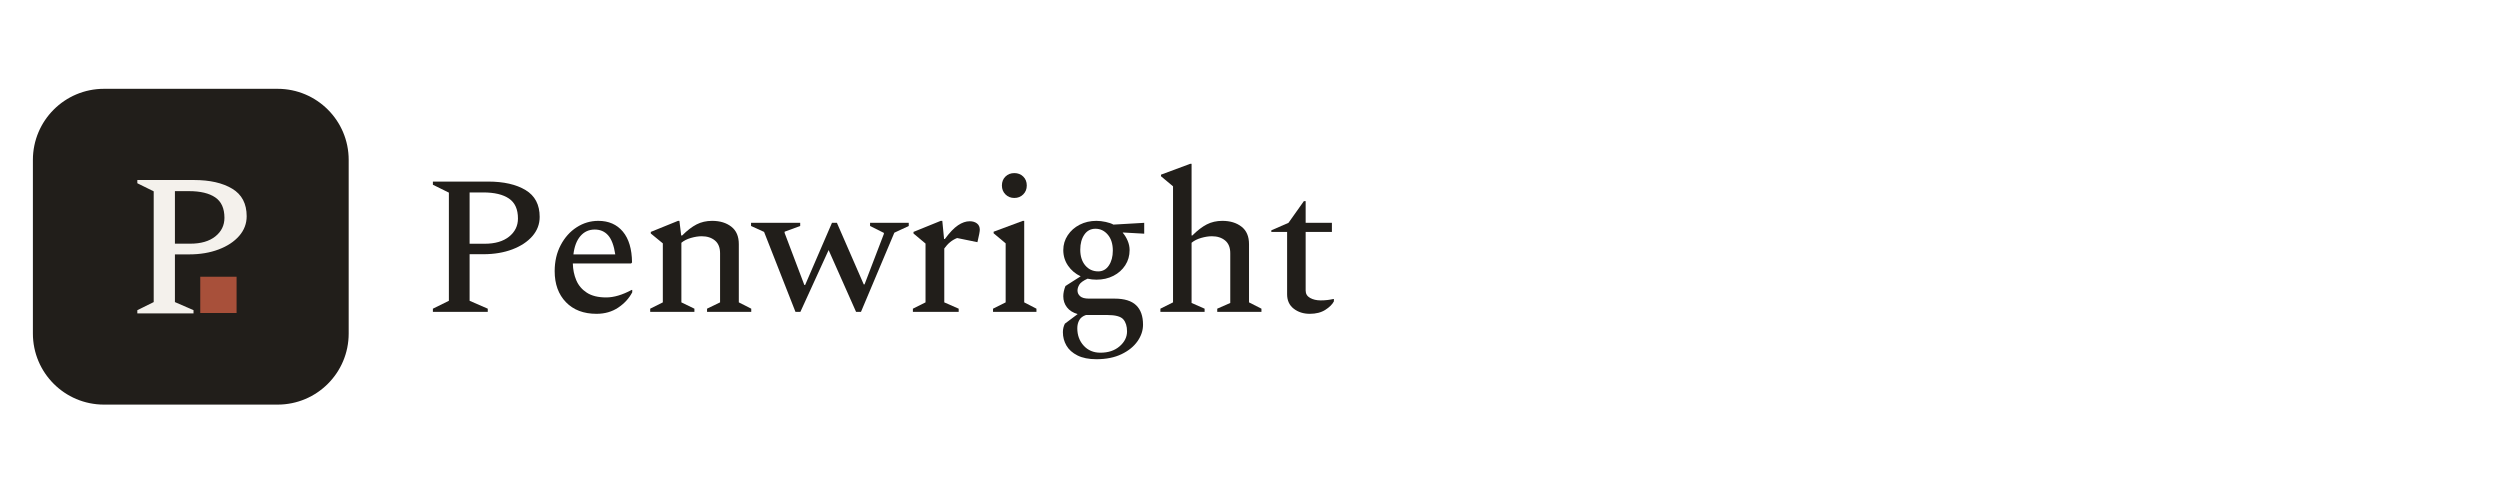
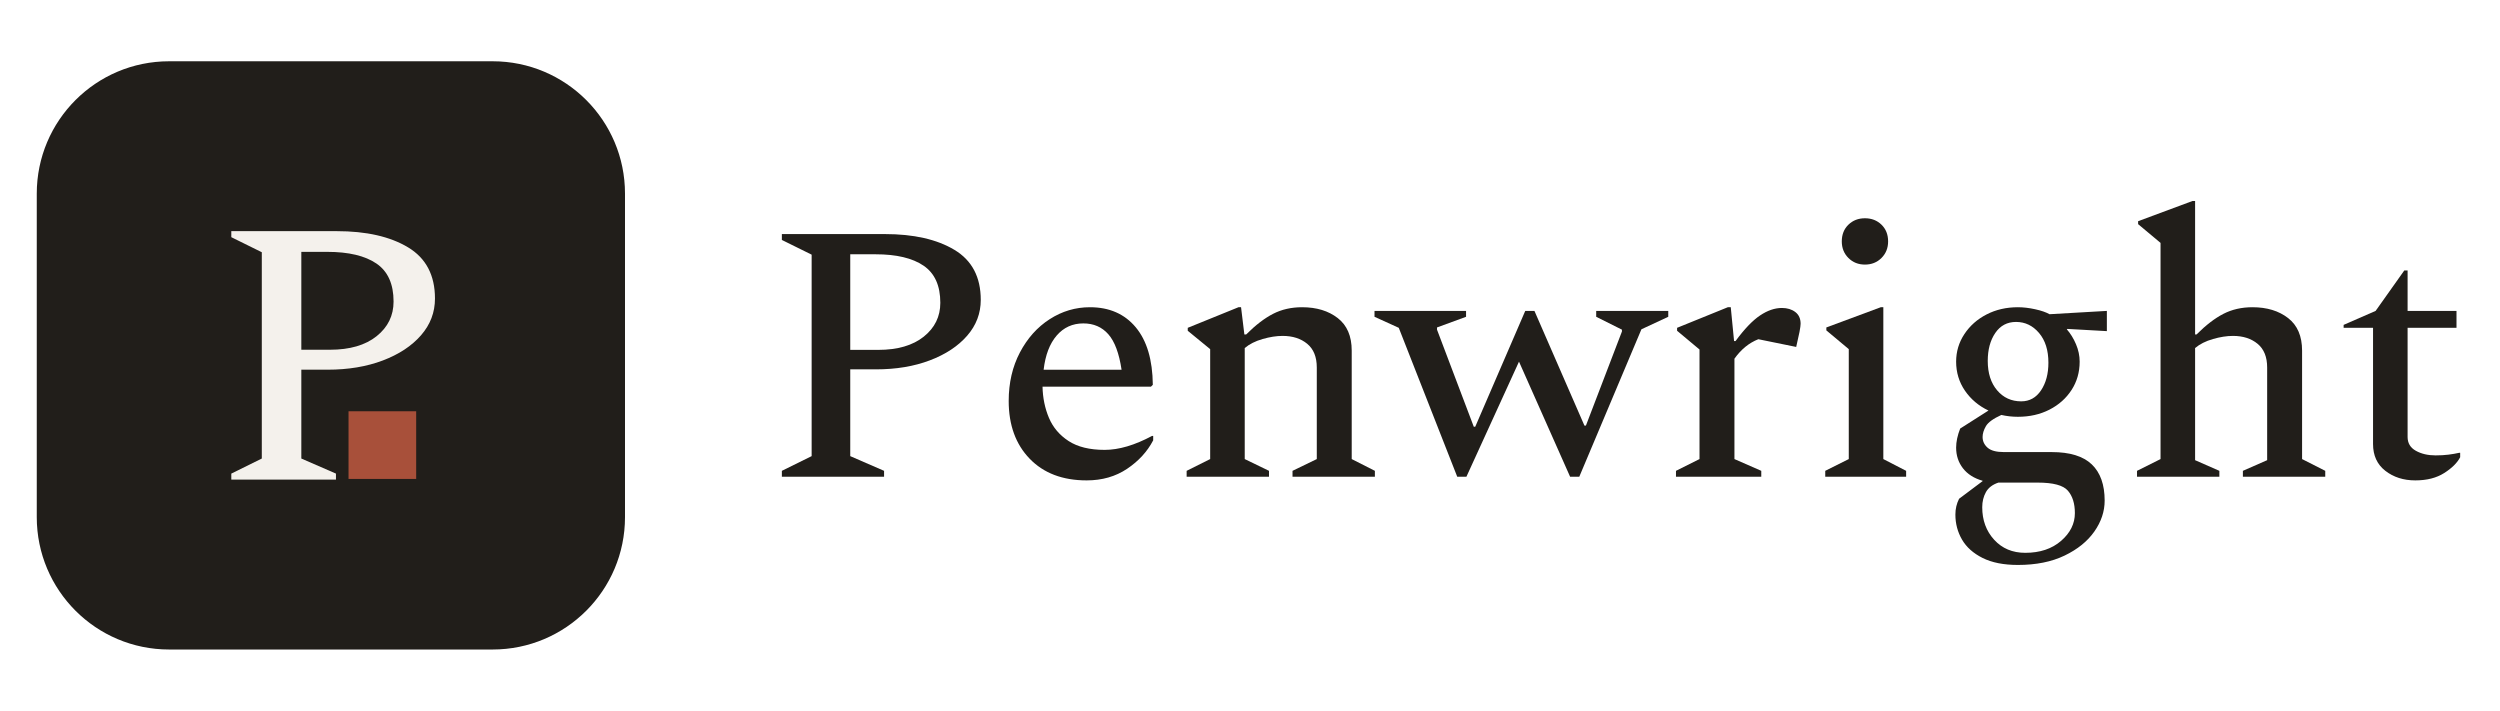
- <svg xmlns="http://www.w3.org/2000/svg" xmlns:xlink="http://www.w3.org/1999/xlink" class="typst-doc" viewBox="0 0 760 150" width="760pt" height="150pt">
+ <svg xmlns="http://www.w3.org/2000/svg" xmlns:xlink="http://www.w3.org/1999/xlink" class="typst-doc" viewBox="4 17 408 116" width="408" height="116">
  <g>
    <g class="typst-group">
      <g>
        <path class="typst-shape" fill="#211e1a" fill-rule="nonzero" transform="matrix(1 0 0 1 10 27)" d="M 0 0m 0 21.6 c 0 -11.929 9.671 -21.6 21.6 -21.6 h 52.8 c 11.929 0 21.6 9.671 21.6 21.6 v 52.8 c 0 11.929 -9.671 21.6 -21.6 21.6 h -52.8 c -11.929 0 -21.6 -9.671 -21.6 -21.6 Z " />
        <g class="typst-group" transform="matrix(1 0 0 1 10 27)" clip-path="url(#cDFB598615A2230FC7FC33E5BD7516DBC)">
          <g>
            <g class="typst-text" transform="matrix(1 0 0 -1 28.06272 68.2752)">
              <use xlink:href="#gFF86CF305AE152C5BBE45D3E1C141DAE" x="0" y="0" fill="#f4f1ec" fill-rule="nonzero" />
            </g>
            <path class="typst-shape" fill="#a8503a" fill-rule="nonzero" transform="matrix(1 0 0 1 50.88 57.12)" d="M 0 0v 11.04 h 11.04 v -11.04 Z " />
          </g>
        </g>
        <g class="typst-text" transform="matrix(1 0 0 -1 128 94.8)">
          <use xlink:href="#g3C8CE924566241EA97DB8F5010D42A0E" x="0" y="0" fill="#211e1a" fill-rule="nonzero" />
          <use xlink:href="#g2575C8B45FD928D8D07C4721975551CD" x="37.8" y="0" fill="#211e1a" fill-rule="nonzero" />
          <use xlink:href="#gA0E53A0D7F6A463F9B2E2E539A9C9DE0" x="67.02" y="0" fill="#211e1a" fill-rule="nonzero" />
          <use xlink:href="#g27B3C486DC8A9FBAC54A529CD13979D1" x="101.88" y="0" fill="#211e1a" fill-rule="nonzero" />
          <use xlink:href="#g57919EEC6437DF5B05341FD14BA9E31C" x="146.7" y="0" fill="#211e1a" fill-rule="nonzero" />
          <use xlink:href="#g1375D7E3E8DD8AEE1D21C497D30E68B3" x="170.94" y="0" fill="#211e1a" fill-rule="nonzero" />
          <use xlink:href="#g1716E8A78852CA7CCD2EF3ACEE4D964C" x="190.02" y="0" fill="#211e1a" fill-rule="nonzero" />
          <use xlink:href="#gB6EEF4C50F61EDE0D4C7182802FA0568" x="222.12" y="0" fill="#211e1a" fill-rule="nonzero" />
          <use xlink:href="#g17FFE6FCB250FBF8F071D0C05CC15A7B" x="257.52" y="0" fill="#211e1a" fill-rule="nonzero" />
        </g>
      </g>
    </g>
  </g>
  <defs id="glyph">
    <symbol id="gFF86CF305AE152C5BBE45D3E1C141DAE" overflow="visible">
      <path d="M 0 0m 3.686 0 v 0.983 l 4.977 2.458 v 33.669 l -4.977 2.458 v 0.983 h 17.203 q 7.25 0 11.643 -2.642 q 4.393 -2.642 4.393 -8.356 q 0 -3.379 -2.273 -5.99 q -2.273 -2.611 -6.236 -4.116 q -3.963 -1.505 -9.001 -1.505 h -4.301 v -14.5 l 5.652 -2.458 v -0.983 h -17.08 Z m 15.667 37.171 h -4.239 v -15.974 h 4.669 q 4.854 0 7.619 2.212 q 2.765 2.212 2.765 5.652 q 0 4.301 -2.796 6.205 q -2.796 1.905 -8.018 1.905 Z " />
    </symbol>
    <symbol id="g3C8CE924566241EA97DB8F5010D42A0E" overflow="visible">
      <path d="M 0 0m 3.6 0 v 0.96 l 4.86 2.4 v 32.88 l -4.86 2.4 v 0.96 h 16.8 q 7.08 0 11.37 -2.58 q 4.29 -2.58 4.29 -8.16 q 0 -3.3 -2.22 -5.85 q -2.22 -2.55 -6.09 -4.02 q -3.87 -1.47 -8.79 -1.47 h -4.2 v -14.16 l 5.52 -2.4 v -0.96 h -16.68 Z m 15.3 36.3 h -4.14 v -15.6 h 4.56 q 4.74 0 7.44 2.16 q 2.7 2.16 2.7 5.52 q 0 4.2 -2.73 6.06 q -2.73 1.86 -7.83 1.86 Z " />
    </symbol>
    <symbol id="g2575C8B45FD928D8D07C4721975551CD" overflow="visible">
      <path d="M 0 0m 15.54 -0.6 q -5.88 0 -9.3 3.54 q -3.42 3.54 -3.42 9.42 q 0 4.44 1.83 7.92 q 1.83 3.48 4.86 5.43 q 3.03 1.95 6.57 1.95 q 4.74 0 7.47 -3.27 q 2.73 -3.27 2.79 -9.39 l -0.3 -0.3 h -17.7 q 0.06 -2.76 1.05 -5.1 q 0.99 -2.34 3.21 -3.78 q 2.22 -1.44 5.88 -1.44 q 3.48 0 7.74 2.28 h 0.18 v -0.72 q -1.44 -2.76 -4.26 -4.65 q -2.82 -1.89 -6.6 -1.89 Z m -0.54 25.62 q -2.64 0 -4.35 -1.98 q -1.71 -1.98 -2.13 -5.58 h 12.72 q -0.6 4.02 -2.16 5.79 q -1.56 1.77 -4.08 1.77 Z " />
    </symbol>
    <symbol id="gA0E53A0D7F6A463F9B2E2E539A9C9DE0" overflow="visible">
      <path d="M 0 0m 2.64 0 v 0.96 l 3.84 1.92 v 17.94 l -3.66 3 v 0.48 l 8.28 3.36 h 0.42 l 0.54 -4.44 h 0.3 q 2.28 2.28 4.38 3.36 q 2.1 1.08 4.74 1.08 q 3.54 0 5.82 -1.77 q 2.28 -1.77 2.28 -5.31 v -17.7 l 3.78 -1.92 v -0.96 h -13.44 v 0.96 l 3.96 1.92 v 14.94 q 0 2.58 -1.56 3.87 q -1.56 1.29 -4.02 1.29 q -1.5 0 -3.27 -0.51 q -1.77 -0.51 -2.91 -1.47 v -18.12 l 3.96 -1.92 v -0.96 h -13.44 Z " />
    </symbol>
    <symbol id="g27B3C486DC8A9FBAC54A529CD13979D1" overflow="visible">
      <path d="M 0 0m 11.94 0 l -9.54 24.3 l -3.96 1.8 v 0.96 h 14.94 v -0.96 l -4.74 -1.74 v -0.36 l 6 -15.84 h 0.24 l 8.16 18.9 h 1.5 l 8.16 -18.72 h 0.24 l 5.88 15.36 v 0.3 l -4.2 2.1 v 0.96 h 11.76 v -0.96 l -4.38 -2.04 l -10.14 -24.06 h -1.5 l -8.34 18.78 l -8.58 -18.78 h -1.5 Z " />
    </symbol>
    <symbol id="g57919EEC6437DF5B05341FD14BA9E31C" overflow="visible">
      <path d="M 0 0m 2.82 0 v 0.96 l 3.84 1.92 v 17.88 l -3.66 3.06 v 0.48 l 8.28 3.36 h 0.48 l 0.54 -5.52 h 0.24 q 2.16 2.94 3.99 4.17 q 1.83 1.23 3.57 1.23 q 1.32 0 2.19 -0.66 q 0.87 -0.66 0.87 -1.92 q 0 -0.36 -0.18 -1.32 l -0.54 -2.46 l -6.18 1.26 q -2.28 -0.9 -3.9 -3.18 v -16.38 l 4.38 -1.92 v -0.96 h -13.92 Z " />
    </symbol>
    <symbol id="g1375D7E3E8DD8AEE1D21C497D30E68B3" overflow="visible">
      <path d="M 0 0m 9.42 34.62 q -1.62 0 -2.7 1.08 q -1.08 1.08 -1.08 2.7 q 0 1.68 1.08 2.73 q 1.08 1.05 2.7 1.05 q 1.62 0 2.7 -1.05 q 1.08 -1.05 1.08 -2.73 q 0 -1.62 -1.08 -2.7 q -1.08 -1.08 -2.7 -1.08 Z m -6.48 -34.62 v 0.96 l 3.84 1.92 v 17.94 l -3.66 3.06 v 0.48 l 8.88 3.3 h 0.42 v -24.78 l 3.72 -1.92 v -0.96 h -13.2 Z " />
    </symbol>
    <symbol id="g1716E8A78852CA7CCD2EF3ACEE4D964C" overflow="visible">
      <path d="M 0 0m 15.3 9.78 q -1.38 0 -2.7 0.3 q -1.98 -0.9 -2.52 -1.83 q -0.54 -0.93 -0.54 -1.77 q 0 -1.02 0.81 -1.74 q 0.81 -0.72 2.67 -0.72 h 7.8 q 4.44 0 6.54 -2.01 q 2.1 -2.01 2.1 -5.91 q 0 -2.64 -1.68 -5.04 q -1.68 -2.4 -4.86 -3.93 q -3.18 -1.53 -7.62 -1.53 q -3.48 0 -5.76 1.14 q -2.28 1.14 -3.36 3 q -1.08 1.86 -1.08 4.08 q 0 0.72 0.15 1.35 q 0.15 0.63 0.45 1.23 l 3.84 2.88 v 0.06 q -2.1 0.6 -3.21 2.04 q -1.11 1.44 -1.11 3.36 q 0 1.44 0.66 3.12 l 4.62 2.94 q -2.4 1.14 -3.84 3.24 q -1.44 2.1 -1.44 4.74 q 0 2.46 1.35 4.5 q 1.35 2.04 3.63 3.21 q 2.28 1.17 5.1 1.17 q 1.32 0 2.82 -0.33 q 1.5 -0.33 2.34 -0.81 l 9.36 0.54 v -3.3 l -6.42 0.36 l -0.12 -0.06 q 0.9 -1.02 1.5 -2.43 q 0.6 -1.41 0.6 -2.85 q 0 -2.58 -1.32 -4.62 q -1.32 -2.04 -3.6 -3.21 q -2.28 -1.17 -5.16 -1.17 Z m 0.54 2.52 q 2.04 0 3.24 1.8 q 1.2 1.8 1.2 4.5 q 0 3.06 -1.53 4.86 q -1.53 1.8 -3.75 1.8 q -2.16 0 -3.39 -1.8 q -1.23 -1.8 -1.23 -4.56 q 0 -3 1.53 -4.8 q 1.53 -1.8 3.93 -1.8 Z m -6.36 -17.28 q 0 -3.18 1.95 -5.31 q 1.95 -2.13 5.07 -2.13 q 3.6 0 5.85 1.95 q 2.25 1.95 2.25 4.53 q 0 2.34 -1.14 3.66 q -1.14 1.32 -4.92 1.32 h -6.3 q -0.06 0 -0.12 0 q -1.44 -0.48 -2.04 -1.56 q -0.6 -1.08 -0.6 -2.46 Z " />
    </symbol>
    <symbol id="gB6EEF4C50F61EDE0D4C7182802FA0568" overflow="visible">
      <path d="M 0 0m 2.64 0 v 0.96 l 3.84 1.92 v 35.28 l -3.66 3.06 v 0.48 l 8.88 3.3 h 0.42 v -21.78 h 0.24 q 2.28 2.28 4.38 3.36 q 2.1 1.08 4.74 1.08 q 3.54 0 5.82 -1.77 q 2.28 -1.77 2.28 -5.31 v -17.7 l 3.78 -1.92 v -0.96 h -13.44 v 0.96 l 3.96 1.74 v 15.12 q 0 2.58 -1.56 3.87 q -1.56 1.29 -4.02 1.29 q -1.5 0 -3.27 -0.51 q -1.77 -0.51 -2.91 -1.47 v -18.3 l 3.96 -1.74 v -0.96 h -13.44 Z " />
    </symbol>
    <symbol id="g17FFE6FCB250FBF8F071D0C05CC15A7B" overflow="visible">
      <path d="M 0 0m 12.66 -0.6 q -2.88 0 -4.89 1.56 q -2.01 1.56 -2.01 4.38 v 18.96 h -4.8 v 0.48 l 5.22 2.28 l 4.68 6.6 h 0.54 v -6.6 h 7.98 v -2.76 h -7.98 v -17.82 q 0 -1.5 1.35 -2.25 q 1.35 -0.75 3.21 -0.75 q 1.14 0 2.1 0.12 q 0.96 0.12 1.74 0.3 h 0.18 v -0.72 q -0.72 -1.38 -2.61 -2.58 q -1.89 -1.2 -4.71 -1.2 Z " />
    </symbol>
  </defs>
  <defs id="clip-path">
    <clipPath id="cDFB598615A2230FC7FC33E5BD7516DBC">
      <path d="M 0 0m 0 21.6 c 0 -11.929 9.671 -21.6 21.6 -21.6 h 52.8 c 11.929 0 21.6 9.671 21.6 21.6 v 52.8 c 0 11.929 -9.671 21.6 -21.6 21.6 h -52.8 c -11.929 0 -21.6 -9.671 -21.6 -21.6 Z " />
    </clipPath>
  </defs>
</svg>
